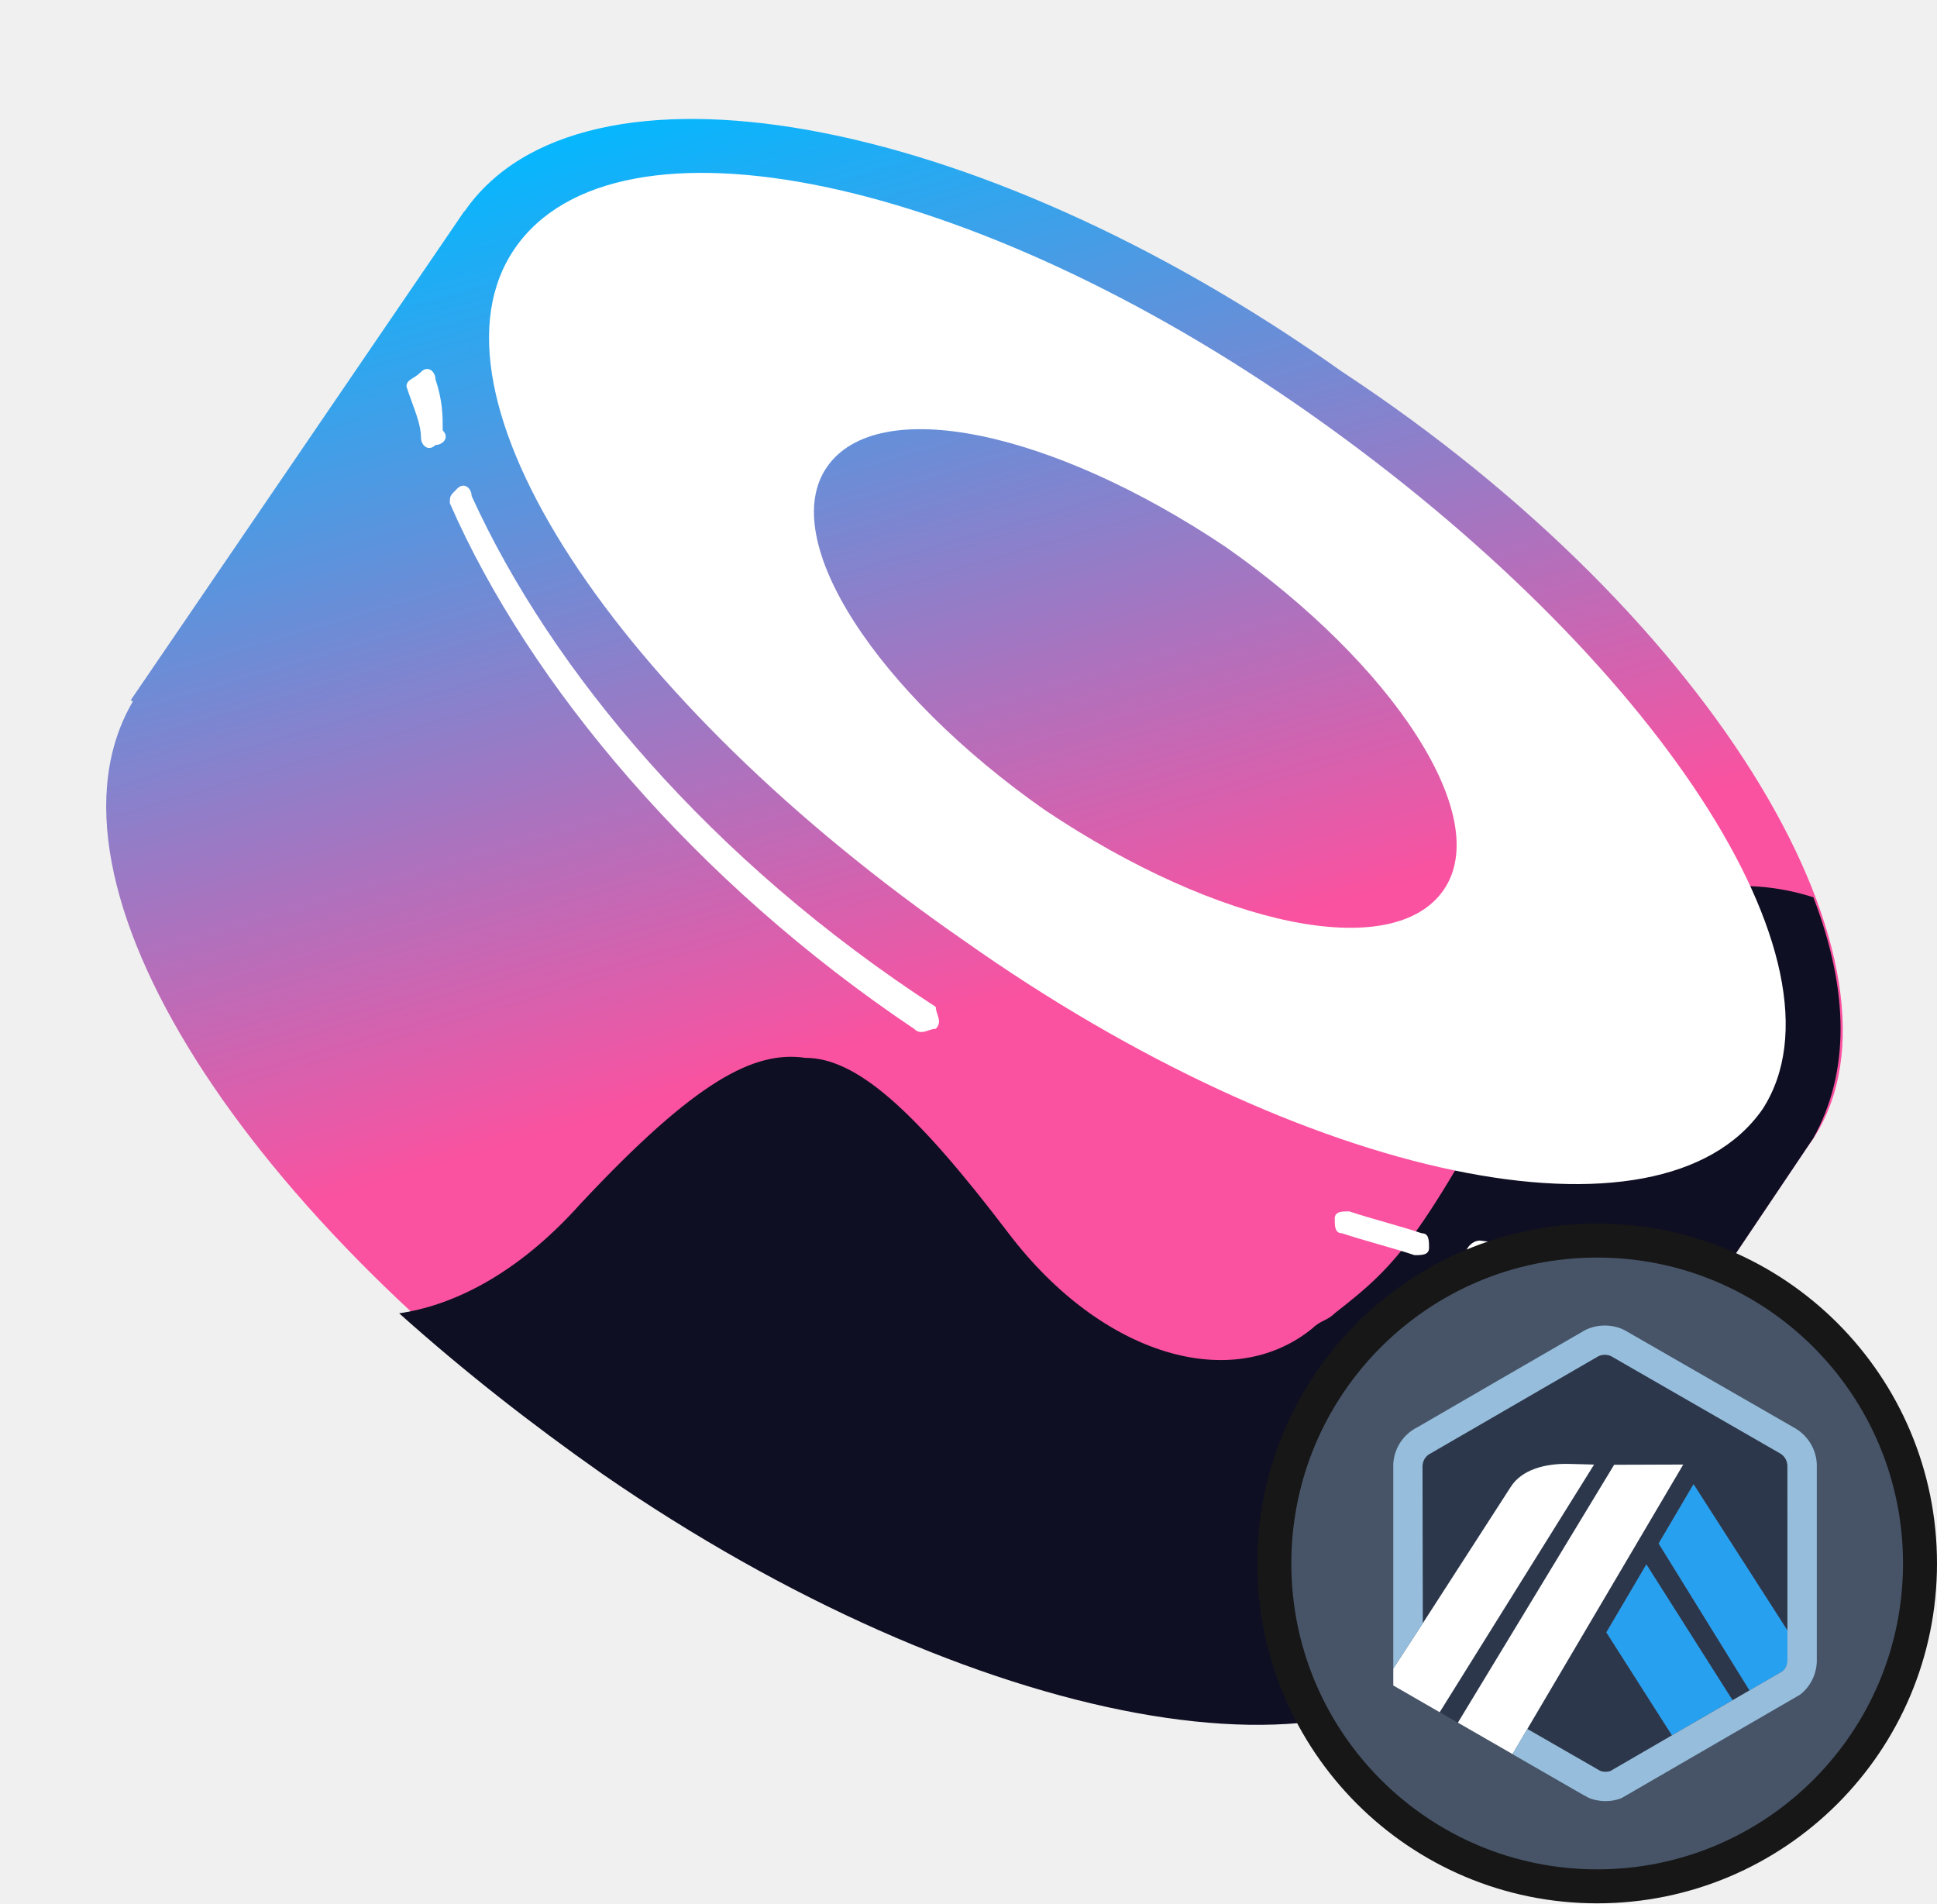
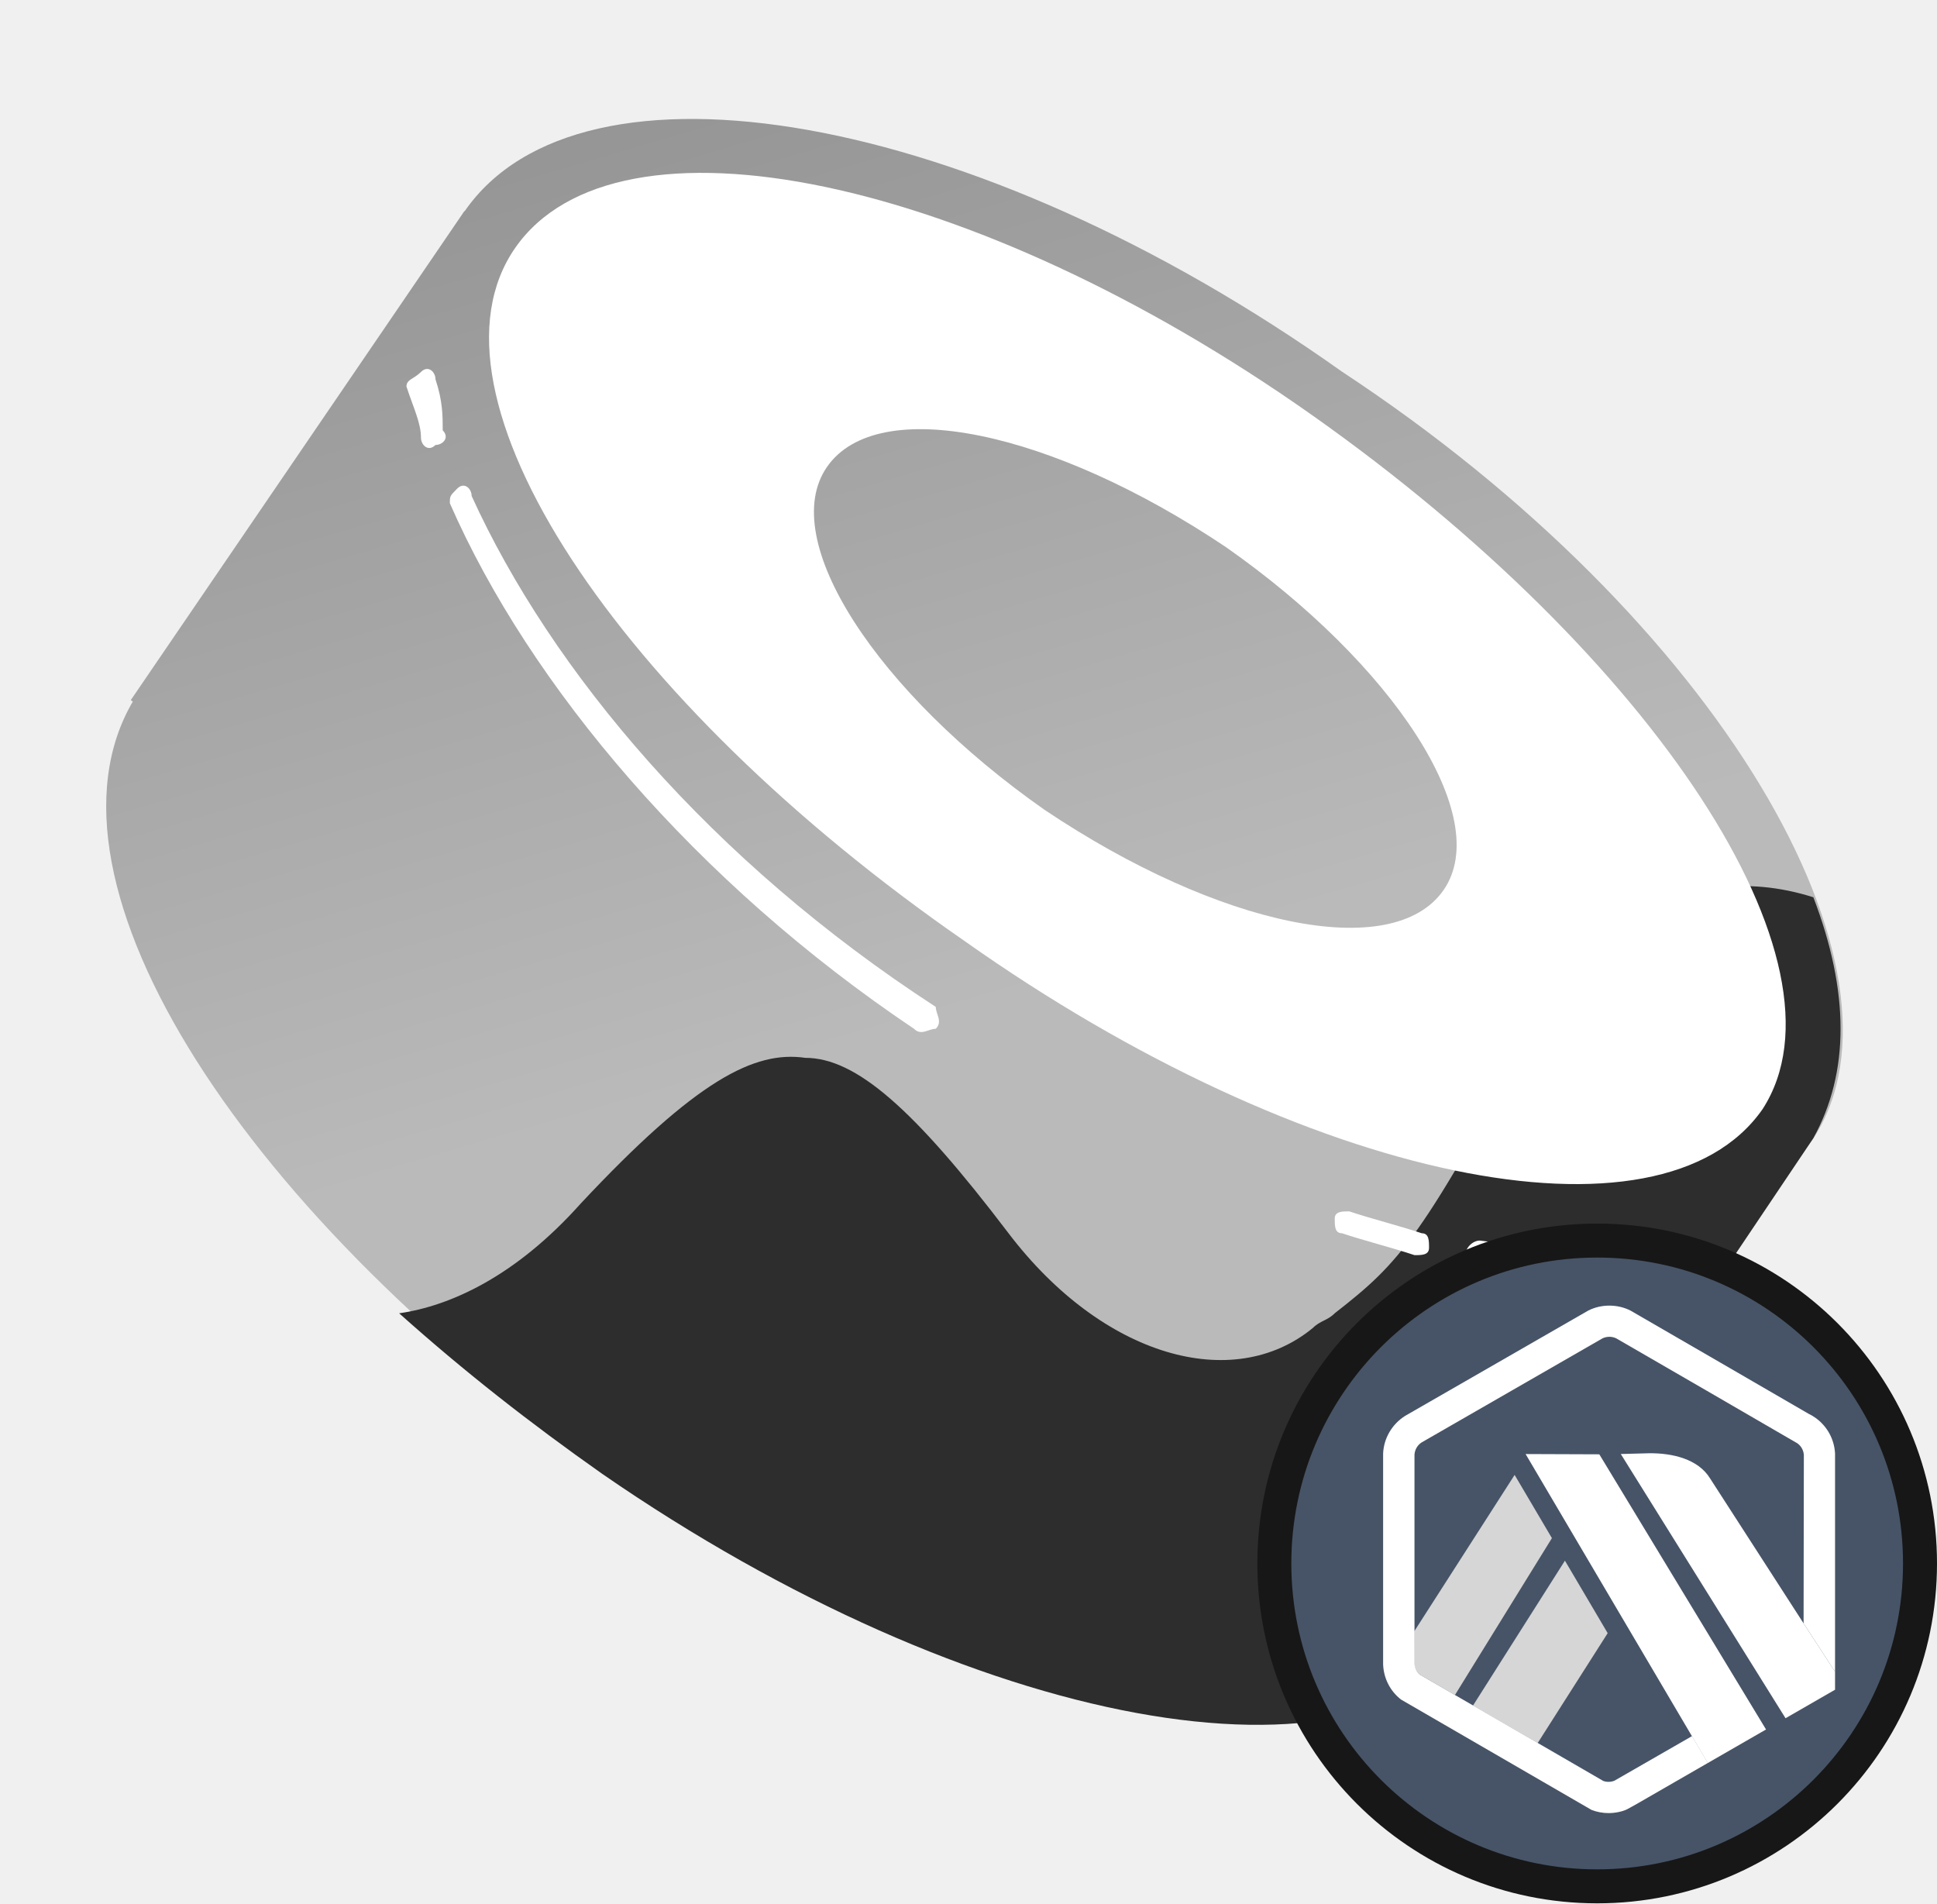
<svg xmlns="http://www.w3.org/2000/svg" width="57" height="56" viewBox="0 0 57 56" fill="none">
  <path d="M13.665 6.211L53.36 33.483L43.543 48.086L3.848 20.599L13.665 6.211Z" fill="url(#paint0_linear_7743_500387)" />
  <path d="M53.368 33.487C49.953 38.426 38.429 36.493 27.545 28.763C16.447 21.247 10.472 11.154 13.673 6.215C17.087 1.275 28.612 3.208 39.496 10.939C50.594 18.24 56.569 28.548 53.368 33.487Z" fill="url(#paint1_linear_7743_500387)" />
  <path d="M43.547 47.878C40.132 52.817 28.608 50.884 17.724 43.153C6.84 35.422 0.651 25.544 4.065 20.39C7.48 15.451 19.004 17.384 29.888 25.115C40.773 32.846 46.748 42.938 43.547 47.878Z" fill="url(#paint2_linear_7743_500387)" />
-   <path d="M53.362 33.486L43.545 48.089C40.13 53.028 28.606 50.88 17.722 43.364C15.588 41.861 13.667 40.358 11.746 38.64C13.24 38.425 15.161 37.566 17.081 35.419C20.496 31.768 22.203 30.909 23.697 31.124C25.191 31.124 26.898 32.627 29.673 36.278C32.447 39.928 36.289 41.002 38.636 39.069C38.85 38.855 39.063 38.855 39.276 38.64C41.197 37.137 41.837 36.493 45.465 29.621C46.319 27.903 49.307 25.111 53.362 26.4C54.429 29.191 54.429 31.553 53.362 33.486Z" fill="#0E0F23" />
+   <path d="M53.362 33.486L43.545 48.089C40.13 53.028 28.606 50.88 17.722 43.364C15.588 41.861 13.667 40.358 11.746 38.64C13.24 38.425 15.161 37.566 17.081 35.419C20.496 31.768 22.203 30.909 23.697 31.124C25.191 31.124 26.898 32.627 29.673 36.278C32.447 39.928 36.289 41.002 38.636 39.069C38.85 38.855 39.063 38.855 39.276 38.64C41.197 37.137 41.837 36.493 45.465 29.621C46.319 27.903 49.307 25.111 53.362 26.4C54.429 29.191 54.429 31.553 53.362 33.486Z" fill="#2D2D2D" />
  <path fill-rule="evenodd" clip-rule="evenodd" d="M51.868 32.632C48.88 36.927 38.423 34.78 28.393 27.693C18.149 20.607 12.173 11.588 15.161 7.293C18.149 2.998 28.606 5.145 38.636 12.232C48.667 19.318 54.642 28.337 51.868 32.632ZM42.478 26.19C40.984 28.337 35.862 27.264 30.74 23.828C25.832 20.392 22.844 15.882 24.338 13.735C25.832 11.588 30.953 12.661 36.075 16.097C40.984 19.533 43.972 24.043 42.478 26.19Z" fill="white" />
  <path d="M12.815 11.159C12.815 10.944 12.601 10.73 12.388 10.944C12.174 11.159 11.961 11.159 11.961 11.374C12.174 12.018 12.388 12.448 12.388 12.877C12.388 13.092 12.601 13.307 12.815 13.092C13.028 13.092 13.241 12.877 13.028 12.662C13.028 12.233 13.028 11.803 12.815 11.159Z" fill="white" />
  <path d="M13.879 14.593C13.879 14.378 13.665 14.163 13.452 14.378C13.238 14.593 13.238 14.593 13.238 14.807C15.586 20.176 20.494 25.974 26.897 30.269C27.11 30.484 27.324 30.269 27.537 30.269C27.75 30.054 27.537 29.84 27.537 29.625C20.921 25.33 16.226 19.747 13.879 14.593Z" fill="white" />
  <path d="M39.704 35.641C39.491 35.641 39.277 35.641 39.277 35.855C39.277 36.07 39.277 36.285 39.491 36.285C40.131 36.5 40.985 36.714 41.625 36.929C41.838 36.929 42.052 36.929 42.052 36.714C42.052 36.5 42.052 36.285 41.838 36.285C41.198 36.07 40.344 35.855 39.704 35.641Z" fill="white" />
  <path d="M43.548 36.5C43.334 36.5 43.121 36.715 43.121 36.929C43.121 37.144 43.334 37.359 43.548 37.359C45.255 37.574 47.176 37.788 48.67 37.574C48.883 37.574 49.097 37.359 49.097 37.144C49.097 36.929 48.883 36.715 48.67 36.715C46.963 36.929 45.255 36.715 43.548 36.5Z" fill="white" />
  <rect x="37.5" y="36.5" width="19" height="19" rx="9.5" fill="#475467" />
-   <path d="M48.807 45.411L49.835 43.667L52.605 47.981L52.606 48.809L52.597 43.112C52.59 42.973 52.516 42.845 52.398 42.77L47.412 39.902C47.295 39.845 47.147 39.845 47.031 39.904C47.015 39.912 47 39.92 46.986 39.929L46.969 39.94L42.128 42.745L42.109 42.754C42.085 42.765 42.061 42.779 42.038 42.795C41.946 42.861 41.885 42.959 41.865 43.068C41.863 43.084 41.86 43.101 41.859 43.118L41.867 47.761L44.447 43.762C44.772 43.232 45.479 43.061 46.136 43.07L46.907 43.091L42.364 50.377L42.9 50.685L47.498 43.098L49.53 43.091L44.944 50.869L46.855 51.968L47.083 52.099C47.18 52.139 47.294 52.141 47.391 52.106L52.448 49.175L51.481 49.735L48.807 45.411ZM49.199 51.058L47.269 48.028L48.447 46.029L50.982 50.024L49.199 51.058Z" fill="#2D374B" />
-   <path d="M47.27 48.027L49.2 51.056L50.983 50.023L48.448 46.027L47.27 48.027Z" fill="#28A0F0" />
-   <path d="M52.607 48.81L52.606 47.982L49.836 43.668L48.809 45.412L51.483 49.736L52.449 49.176C52.544 49.099 52.601 48.986 52.608 48.864L52.607 48.81Z" fill="#28A0F0" />
-   <path d="M41 49.59L42.365 50.377L46.908 43.091L46.137 43.071C45.48 43.061 44.773 43.232 44.448 43.762L41.868 47.761L41 49.095V49.59H41Z" fill="white" />
-   <path d="M49.532 43.09L47.5 43.097L42.902 50.684L44.509 51.609L44.946 50.868L49.532 43.09Z" fill="white" />
-   <path d="M53.463 43.081C53.446 42.656 53.216 42.267 52.856 42.04L47.804 39.135C47.447 38.955 47.002 38.955 46.645 39.135C46.602 39.156 41.731 41.981 41.731 41.981C41.664 42.013 41.599 42.052 41.538 42.095C41.216 42.326 41.02 42.684 41 43.078V49.095L41.868 47.761L41.86 43.119C41.861 43.102 41.864 43.085 41.867 43.069C41.886 42.959 41.947 42.862 42.039 42.796C42.062 42.78 47.016 39.912 47.032 39.904C47.148 39.846 47.296 39.845 47.413 39.902L52.399 42.771C52.517 42.846 52.591 42.973 52.598 43.113V48.864C52.592 48.986 52.544 49.099 52.449 49.176L51.482 49.736L50.983 50.025L49.2 51.058L47.392 52.106C47.294 52.141 47.181 52.139 47.084 52.1L44.945 50.87L44.508 51.611L46.43 52.718C46.494 52.754 46.551 52.786 46.597 52.812C46.669 52.852 46.718 52.879 46.735 52.888C46.872 52.954 47.069 52.993 47.246 52.993C47.408 52.993 47.567 52.963 47.717 52.904L52.968 49.862C53.27 49.629 53.447 49.277 53.463 48.895V43.081Z" fill="#96BEDC" />
+   <path d="M47.309 48.051L45.249 51.284L43.346 50.181L46.051 45.918L47.309 48.051Z" fill="#D6D6D6" />
+   <path d="M41.614 48.881L41.616 47.998L44.571 43.395L45.668 45.255L42.815 49.87L41.783 49.272C41.682 49.19 41.621 49.069 41.614 48.939L41.614 48.881Z" fill="#D6D6D6" />
+   <path d="M54 49.715L52.543 50.554L47.695 42.78L48.518 42.758C49.219 42.748 49.974 42.931 50.321 43.496L53.074 47.763L54 49.186V49.715H54Z" fill="white" />
+   <path d="M44.894 42.781L47.063 42.789L51.969 50.885L50.254 51.872L49.788 51.081L44.894 42.781Z" fill="white" />
+   <path d="M40.701 42.768C40.719 42.315 40.965 41.9 41.349 41.658L46.74 38.558C47.121 38.366 47.596 38.366 47.977 38.558C48.022 38.58 53.219 41.595 53.219 41.595C53.291 41.629 53.361 41.67 53.426 41.717C53.769 41.963 53.978 42.345 54 42.766V49.186L53.074 47.763L53.082 42.809C53.081 42.791 53.079 42.773 53.075 42.755C53.054 42.639 52.989 42.535 52.891 42.465C52.867 42.447 47.581 39.387 47.564 39.379C47.44 39.316 47.282 39.316 47.157 39.377L41.836 42.438C41.71 42.518 41.632 42.654 41.624 42.802V48.939C41.631 49.069 41.682 49.19 41.783 49.272L42.815 49.87L43.347 50.178L45.25 51.281L47.179 52.399C47.283 52.437 47.405 52.434 47.508 52.392L49.791 51.08L50.257 51.87L48.206 53.052C48.138 53.09 48.077 53.124 48.028 53.152C47.951 53.195 47.898 53.224 47.88 53.233C47.734 53.304 47.524 53.345 47.335 53.345C47.162 53.345 46.993 53.313 46.833 53.251L41.229 50.005C40.907 49.756 40.718 49.38 40.701 48.973V42.768Z" fill="white" />
  <rect x="37.5" y="36.5" width="19" height="19" rx="9.5" stroke="#171717" />
  <defs>
    <linearGradient id="paint0_linear_7743_500387" x1="21.442" y1="2.333" x2="29.405" y2="29.507" gradientUnits="userSpaceOnUse">
-       <stop stop-color="#03B8FF" />
-       <stop offset="1" stop-color="#FA52A0" />
+       <stop stop-color="#959595" />
+       <stop offset="1" stop-color="#BABABA" />
    </linearGradient>
    <linearGradient id="paint1_linear_7743_500387" x1="27.933" y1="0.437" x2="35.896" y2="27.611" gradientUnits="userSpaceOnUse">
-       <stop stop-color="#03B8FF" />
-       <stop offset="1" stop-color="#FA52A0" />
+       <stop stop-color="#959595" />
+       <stop offset="1" stop-color="#BABABA" />
    </linearGradient>
    <linearGradient id="paint2_linear_7743_500387" x1="14.983" y1="4.233" x2="22.946" y2="31.407" gradientUnits="userSpaceOnUse">
-       <stop stop-color="#03B8FF" />
-       <stop offset="1" stop-color="#FA52A0" />
+       <stop stop-color="#959595" />
+       <stop offset="1" stop-color="#BABABA" />
    </linearGradient>
  </defs>
</svg>
